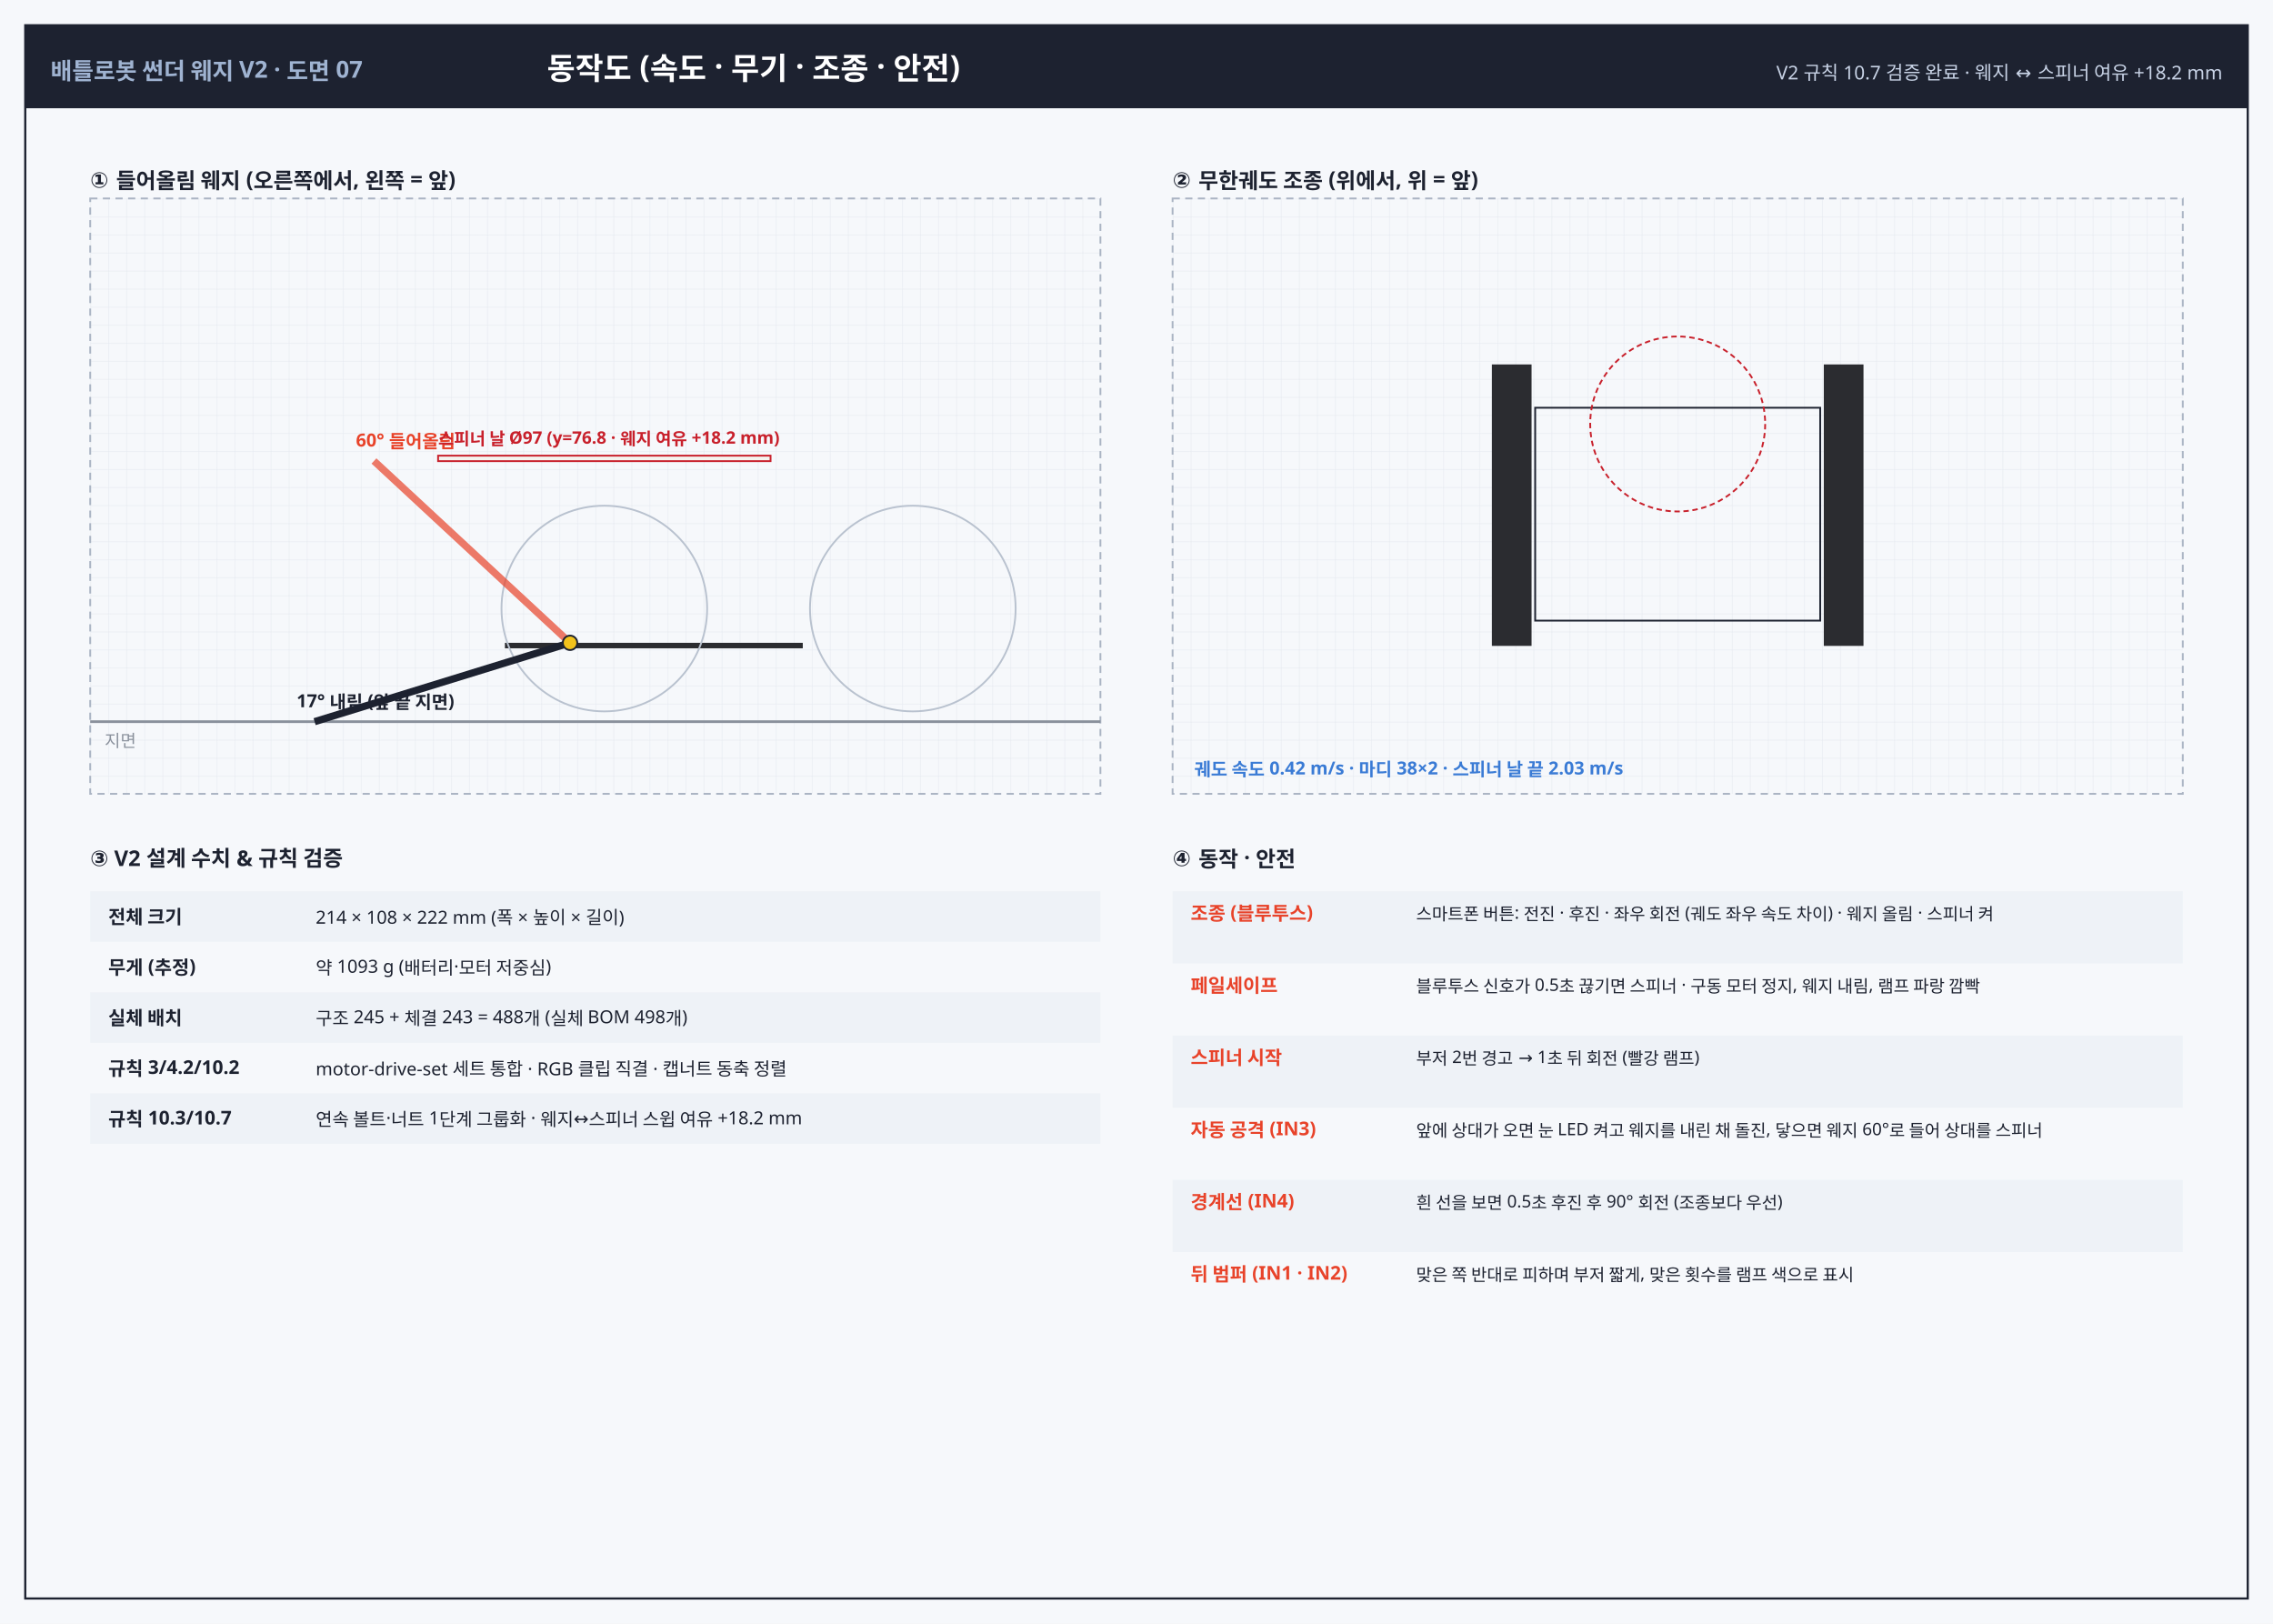
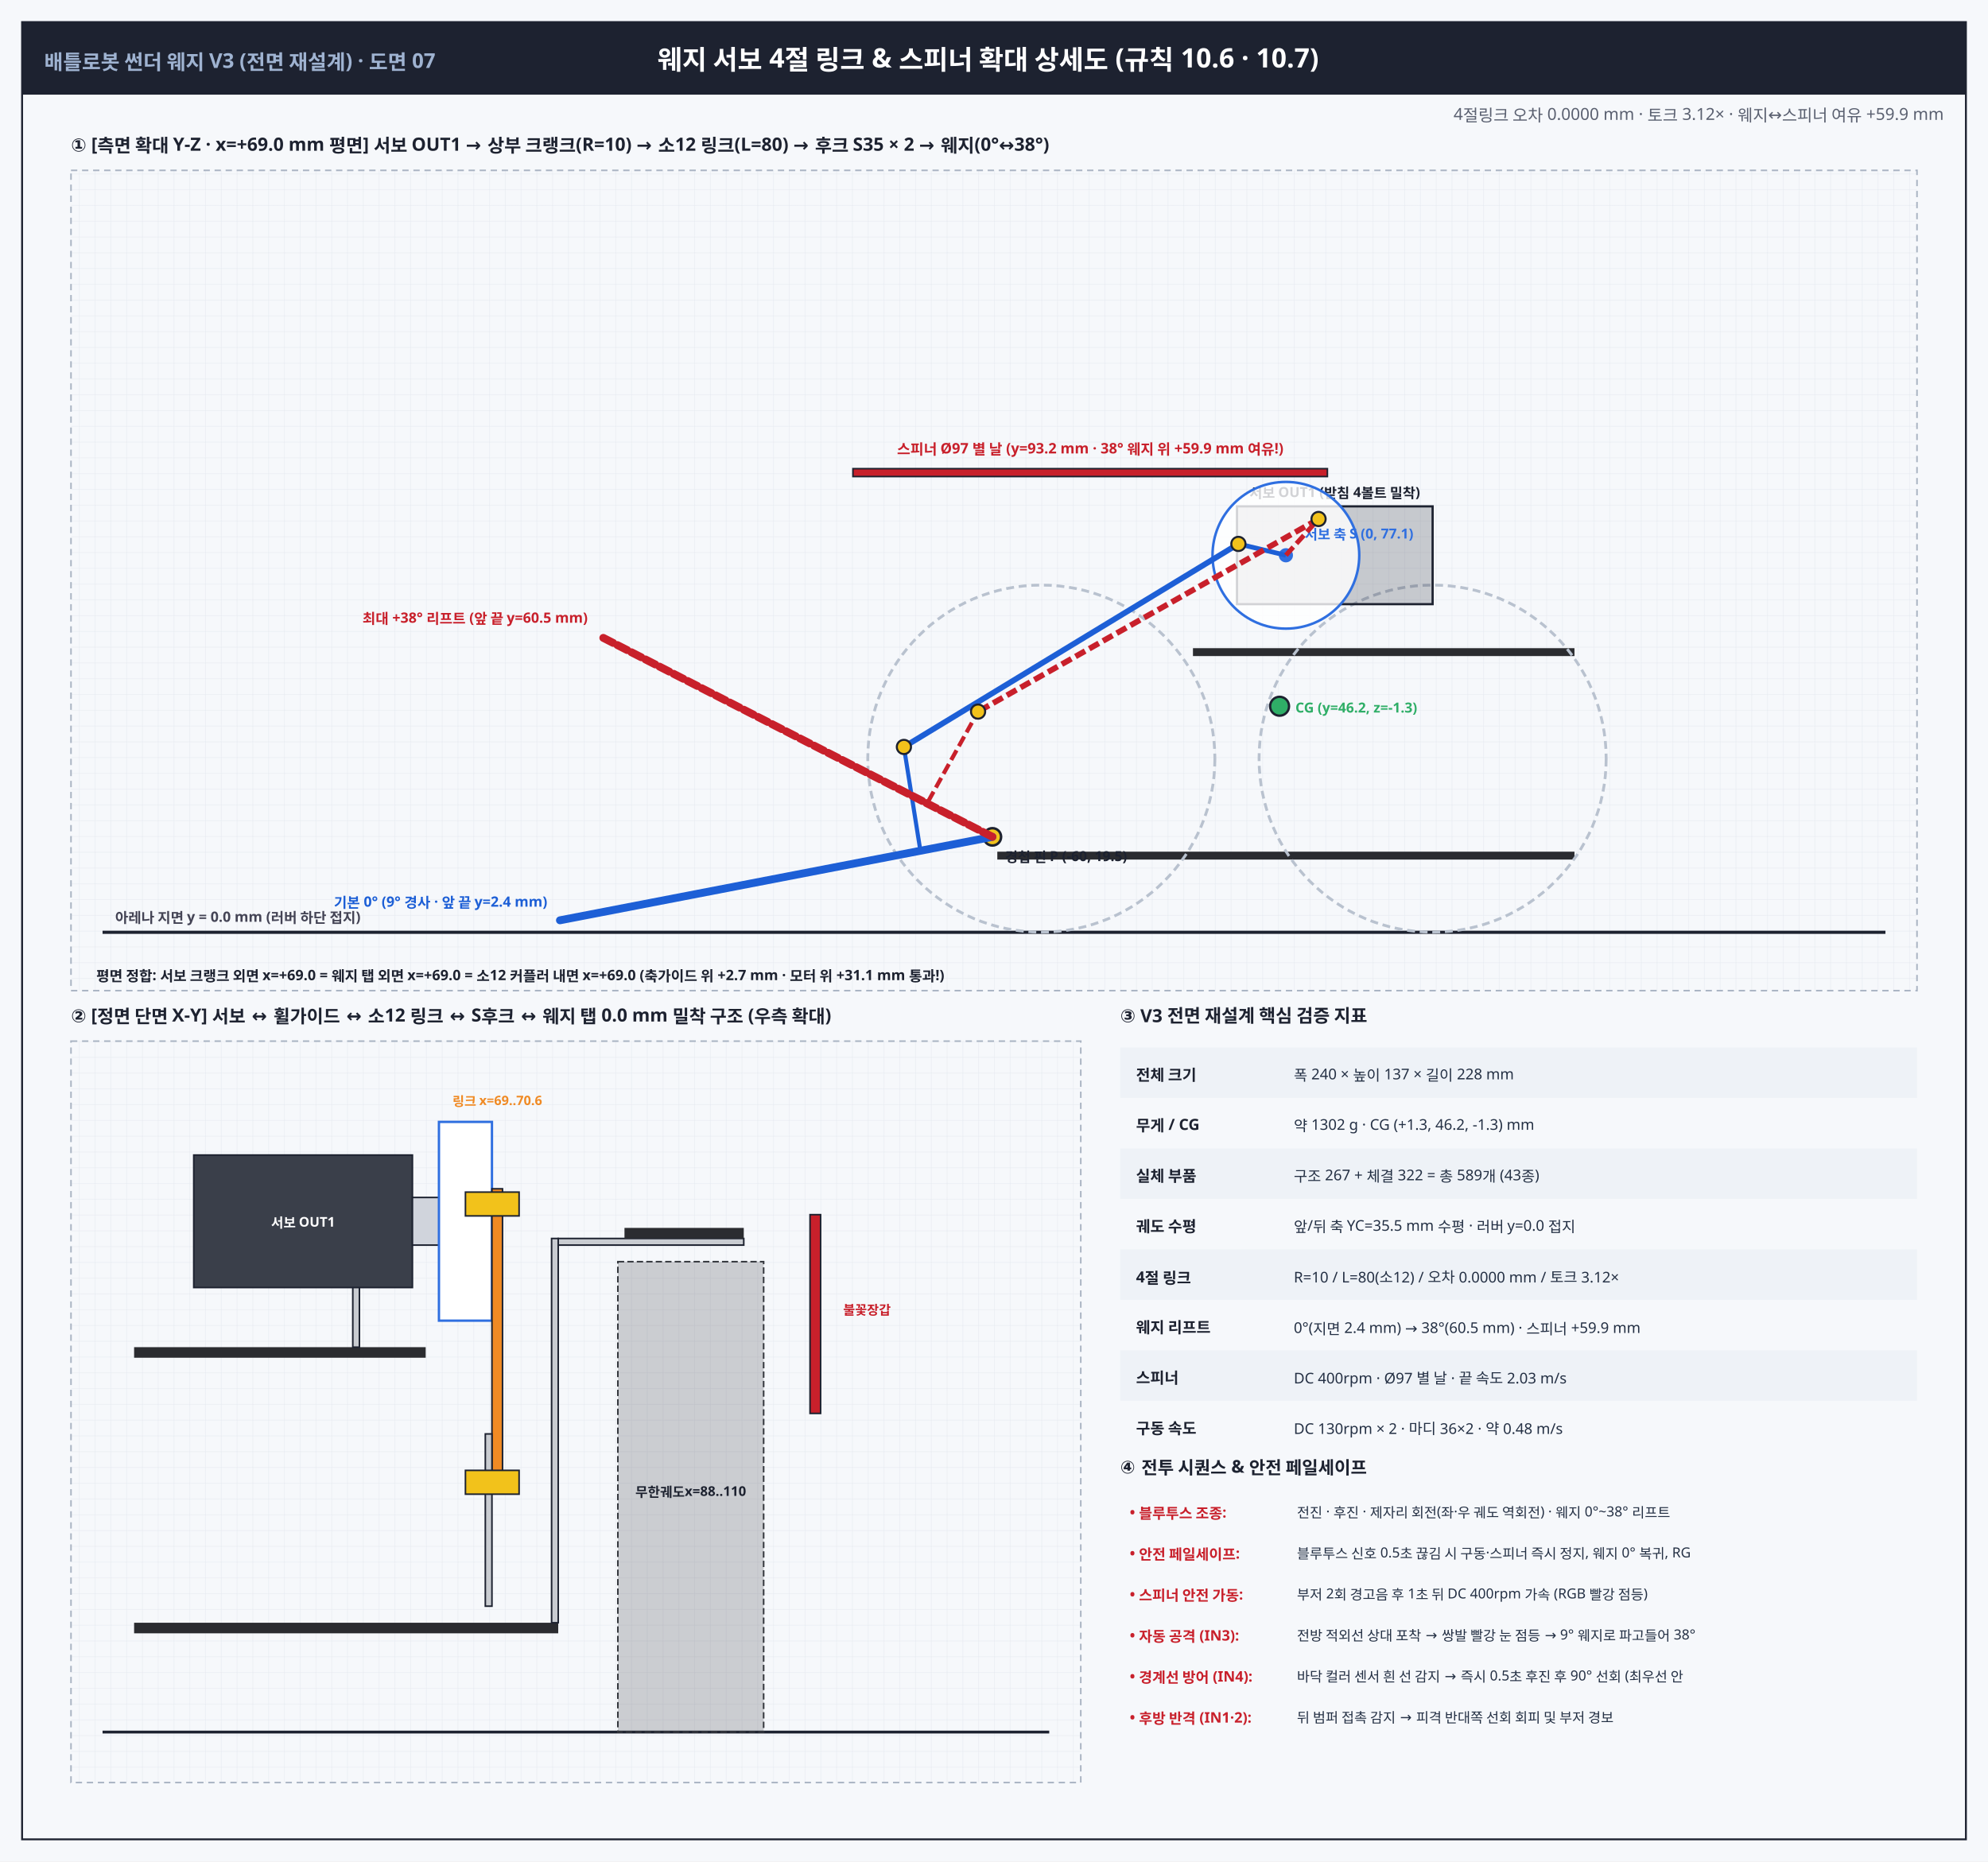
- <svg xmlns="http://www.w3.org/2000/svg" viewBox="0 0 1260 900" width="1260" height="900" font-family="JetBrains Mono, 'Noto Sans KR', sans-serif">
+ <svg xmlns="http://www.w3.org/2000/svg" viewBox="0 0 1260 1180" width="1260" height="1180" font-family="JetBrains Mono, 'Noto Sans KR', sans-serif">
  <defs>
    <pattern id="g" width="10" height="10" patternUnits="userSpaceOnUse">
      <path d="M10 0H0V10" fill="none" stroke="#e3e8ef" stroke-width="0.5" />
    </pattern>
  </defs>
  <rect width="100%" height="100%" fill="#f6f8fb" />
-   <rect x="14" y="14" width="1232" height="872" fill="none" stroke="#1d2230" stroke-width="1.2" />
+   <rect x="14" y="14" width="1232" height="1152" fill="none" stroke="#1d2230" stroke-width="1.2" />
  <rect x="14" y="14" width="1232" height="46" fill="#1d2230" />
-   <text x="28.0" y="44.0" font-size="13" fill="#9fb3d1" font-weight="700" text-anchor="start">배틀로봇 썬더 웨지 V2 · 도면 07</text>
-   <text x="303.2" y="44.0" font-size="17" fill="#ffffff" font-weight="700" text-anchor="start">동작도 (속도 · 무기 · 조종 · 안전)</text>
-   <text x="1232.0" y="44.0" font-size="10.5" fill="#c8d3e6" font-weight="400" text-anchor="end">V2 규칙 10.7 검증 완료 · 웨지 ↔ 스피너 여유 +18.2 mm</text>
-   <text x="50.0" y="104.0" font-size="12" fill="#1d2230" font-weight="700" text-anchor="start">① 들어올림 웨지 (오른쪽에서, 왼쪽 = 앞)</text>
-   <rect x="50" y="110" width="560" height="330" fill="url(#g)" stroke="#aab4c3" stroke-dasharray="4 3" />
-   <line x1="50" y1="400" x2="610" y2="400" stroke="#8a919c" stroke-width="1.5" />
-   <text x="58.0" y="414.0" font-size="9.5" fill="#8a919c" font-weight="400" text-anchor="start">지면</text>
-   <rect x="279.9" y="356.3" width="165.11" height="3.04" fill="#2b2c30" />
-   <circle cx="335.0" cy="337.3" r="57.0" fill="none" stroke="#b9c2cf" />
-   <circle cx="506.0" cy="337.3" r="57.0" fill="none" stroke="#b9c2cf" />
-   <line x1="316.0" y1="356.3" x2="174.4" y2="400.0" stroke="#1d2230" stroke-width="4.0" stroke-opacity="1" />
-   <text x="164.4" y="392.0" font-size="10" fill="#1d2230" font-weight="700" text-anchor="start">17° 내림 (앞 끝 지면)</text>
-   <line x1="316.0" y1="356.3" x2="207.3" y2="255.5" stroke="#e8432a" stroke-width="4.0" stroke-opacity="0.7" />
-   <text x="197.3" y="247.5" font-size="10" fill="#e8432a" font-weight="700" text-anchor="start">60° 들어올림</text>
-   <circle cx="316.0" cy="356.3" r="4" fill="#f2c21b" stroke="#1d2230" />
-   <rect x="242.85" y="252.56" width="184.3" height="3.04" fill="#f4f3ee" stroke="#c8202b" />
-   <text x="242.9" y="246.6" font-size="9.5" fill="#c8202b" font-weight="700" text-anchor="start">스피너 날 Ø97 (y=76.8 · 웨지 여유 +18.2 mm)</text>
-   <text x="650.0" y="104.0" font-size="12" fill="#1d2230" font-weight="700" text-anchor="start">② 무한궤도 조종 (위에서, 위 = 앞)</text>
-   <rect x="650" y="110" width="560" height="330" fill="url(#g)" stroke="#aab4c3" stroke-dasharray="4 3" />
-   <rect x="827.0" y="202.0" width="22.0" height="156.0" fill="#2b2c30" />
-   <rect x="1011.0" y="202.0" width="22.0" height="156.0" fill="#2b2c30" />
-   <rect x="851.0" y="226.0" width="158.0" height="118.0" fill="none" stroke="#1d2230" />
-   <circle cx="930" cy="235.0" r="48.5" fill="none" stroke="#c8202b" stroke-dasharray="3 2" />
-   <text x="662.0" y="430.0" font-size="10" fill="#3a7bd5" font-weight="700" text-anchor="start">궤도 속도 0.42 m/s · 마디 38×2 · 스피너 날 끝 2.03 m/s</text>
-   <text x="50.0" y="480.0" font-size="12" fill="#1d2230" font-weight="700" text-anchor="start">③ V2 설계 수치 &amp; 규칙 검증</text>
-   <rect x="50" y="494" width="560" height="28" fill="#eef2f7" />
-   <text x="60.0" y="512.0" font-size="10.5" fill="#1d2230" font-weight="700" text-anchor="start">전체 크기</text>
-   <text x="175.0" y="512.0" font-size="10" fill="#1d2230" font-weight="400" text-anchor="start">214 × 108 × 222 mm (폭 × 높이 × 길이)</text>
-   <text x="60.0" y="540.0" font-size="10.5" fill="#1d2230" font-weight="700" text-anchor="start">무게 (추정)</text>
-   <text x="175.0" y="540.0" font-size="10" fill="#1d2230" font-weight="400" text-anchor="start">약 1093 g (배터리·모터 저중심)</text>
-   <rect x="50" y="550" width="560" height="28" fill="#eef2f7" />
-   <text x="60.0" y="568.0" font-size="10.5" fill="#1d2230" font-weight="700" text-anchor="start">실체 배치</text>
-   <text x="175.0" y="568.0" font-size="10" fill="#1d2230" font-weight="400" text-anchor="start">구조 245 + 체결 243 = 488개 (실체 BOM 498개)</text>
-   <text x="60.0" y="596.0" font-size="10.5" fill="#1d2230" font-weight="700" text-anchor="start">규칙 3/4.2/10.2</text>
-   <text x="175.0" y="596.0" font-size="10" fill="#1d2230" font-weight="400" text-anchor="start">motor-drive-set 세트 통합 · RGB 클립 직결 · 캡너트 동축 정렬</text>
-   <rect x="50" y="606" width="560" height="28" fill="#eef2f7" />
-   <text x="60.0" y="624.0" font-size="10.5" fill="#1d2230" font-weight="700" text-anchor="start">규칙 10.3/10.7</text>
-   <text x="175.0" y="624.0" font-size="10" fill="#1d2230" font-weight="400" text-anchor="start">연속 볼트·너트 1단계 그룹화 · 웨지↔스피너 스윕 여유 +18.2 mm</text>
-   <text x="650.0" y="480.0" font-size="12" fill="#1d2230" font-weight="700" text-anchor="start">④ 동작 · 안전</text>
-   <rect x="650" y="494" width="560" height="40" fill="#eef2f7" />
-   <text x="660.0" y="510.0" font-size="10.5" fill="#e8432a" font-weight="700" text-anchor="start">조종 (블루투스)</text>
-   <text x="785.0" y="510.0" font-size="9.5" fill="#1d2230" font-weight="400" text-anchor="start">스마트폰 버튼: 전진 · 후진 · 좌우 회전 (궤도 좌우 속도 차이) · 웨지 올림 · 스피너 켜</text>
-   <text x="660.0" y="550.0" font-size="10.5" fill="#e8432a" font-weight="700" text-anchor="start">페일세이프</text>
-   <text x="785.0" y="550.0" font-size="9.5" fill="#1d2230" font-weight="400" text-anchor="start">블루투스 신호가 0.5초 끊기면 스피너 · 구동 모터 정지, 웨지 내림, 램프 파랑 깜빡</text>
-   <rect x="650" y="574" width="560" height="40" fill="#eef2f7" />
-   <text x="660.0" y="590.0" font-size="10.5" fill="#e8432a" font-weight="700" text-anchor="start">스피너 시작</text>
-   <text x="785.0" y="590.0" font-size="9.5" fill="#1d2230" font-weight="400" text-anchor="start">부저 2번 경고 → 1초 뒤 회전 (빨강 램프)</text>
-   <text x="660.0" y="630.0" font-size="10.5" fill="#e8432a" font-weight="700" text-anchor="start">자동 공격 (IN3)</text>
-   <text x="785.0" y="630.0" font-size="9.5" fill="#1d2230" font-weight="400" text-anchor="start">앞에 상대가 오면 눈 LED 켜고 웨지를 내린 채 돌진, 닿으면 웨지 60°로 들어 상대를 스피너</text>
-   <rect x="650" y="654" width="560" height="40" fill="#eef2f7" />
-   <text x="660.0" y="670.0" font-size="10.5" fill="#e8432a" font-weight="700" text-anchor="start">경계선 (IN4)</text>
-   <text x="785.0" y="670.0" font-size="9.5" fill="#1d2230" font-weight="400" text-anchor="start">흰 선을 보면 0.5초 후진 후 90° 회전 (조종보다 우선)</text>
-   <text x="660.0" y="710.0" font-size="10.5" fill="#e8432a" font-weight="700" text-anchor="start">뒤 범퍼 (IN1 · IN2)</text>
-   <text x="785.0" y="710.0" font-size="9.5" fill="#1d2230" font-weight="400" text-anchor="start">맞은 쪽 반대로 피하며 부저 짧게, 맞은 횟수를 램프 색으로 표시</text>
+   <text x="28.0" y="44.0" font-size="13" fill="#9fb3d1" font-weight="700" text-anchor="start">배틀로봇 썬더 웨지 V3 (전면 재설계) · 도면 07</text>
+   <text x="416.7" y="44.0" font-size="17" fill="#ffffff" font-weight="700" text-anchor="start">웨지 서보 4절 링크 &amp; 스피너 확대 상세도 (규칙 10.6 · 10.7)</text>
+   <text x="1232.0" y="76.0" font-size="10.5" fill="#5a6070" font-weight="400" text-anchor="end">4절링크 오차 0.0000 mm · 토크 3.12× · 웨지↔스피너 여유 +59.9 mm</text>
+   <text x="45.0" y="96.0" font-size="11.6" fill="#1d2230" font-weight="700" text-anchor="start">① [측면 확대 Y-Z · x=+69.0 mm 평면] 서보 OUT1 → 상부 크랭크(R=10) → 소12 링크(L=80) → 후크 S35 × 2 → 웨지(0°↔38°)</text>
+   <rect x="45" y="108" width="1170" height="520" fill="url(#g)" stroke="#aab4c3" stroke-dasharray="4 3" />
+   <line x1="65" y1="591.0" x2="1195" y2="591.0" stroke="#1d2230" stroke-width="2" />
+   <text x="73.0" y="585.0" font-size="9.0" fill="#445" font-weight="700" text-anchor="start">아레나 지면 y = 0.0 mm (러버 하단 접지)</text>
+   <rect x="632.1" y="539.9" width="365.8" height="5.0" fill="#2b2c30" />
+   <rect x="756.1" y="410.9" width="241.8" height="5.0" fill="#2b2c30" />
+   <circle cx="660.0" cy="480.9" r="110.0" fill="none" stroke="#b9c2cf" stroke-width="1.8" stroke-dasharray="5 3" />
+   <circle cx="908.0" cy="480.9" r="110.0" fill="none" stroke="#b9c2cf" stroke-width="1.8" stroke-dasharray="5 3" />
+   <rect x="784.0" y="321.0" width="124.0" height="62.0" fill="#3a3f4a" fill-opacity="0.25" stroke="#1d2230" stroke-width="1.4" />
+   <text x="846.0" y="315.7" font-size="8.8" fill="#1d2230" font-weight="700" text-anchor="middle">서보 OUT1 (받침 4볼트 밀착)</text>
+   <circle cx="815.0" cy="352.0" r="46.5" fill="#fff" fill-opacity="0.8" stroke="#2f6fe0" stroke-width="1.6" />
+   <circle cx="815.0" cy="352.0" r="4.5" fill="#2f6fe0" />
+   <text x="827.0" y="342.0" font-size="8.8" fill="#2f6fe0" font-weight="700" text-anchor="start">서보 축 S (0, 77.1)</text>
+   <rect x="540.6" y="297.1" width="300.7" height="5.0" fill="#c8202b" stroke="#1d2230" />
+   <text x="691.0" y="288.1" font-size="9.2" fill="#c8202b" font-weight="700" text-anchor="middle">스피너 Ø97 별 날 (y=93.2 mm · 38° 웨지 위 +59.9 mm 여유!)</text>
+   <circle cx="629.0" cy="530.5" r="5.5" fill="#f2c21b" stroke="#1d2230" stroke-width="1.6" />
+   <text x="637.0" y="546.5" font-size="8.8" fill="#1d2230" font-weight="700" text-anchor="start">경첩 핀 P (-60, 19.5)</text>
+   <line x1="629.0" y1="530.5" x2="354.9" y2="583.4" stroke="#1d5fd6" stroke-width="5.0" stroke-linecap="round" />
+   <line x1="583.1" y1="537.8" x2="572.9" y2="473.5" stroke="#1d5fd6" stroke-width="2.6" />
+   <line x1="815.0" y1="352.0" x2="784.9" y2="344.8" stroke="#1d5fd6" stroke-width="3.0" />
+   <line x1="784.9" y1="344.8" x2="572.9" y2="473.5" stroke="#1d5fd6" stroke-width="3.6" />
+   <circle cx="784.9" cy="344.8" r="4.5" fill="#f2c21b" stroke="#1d2230" stroke-width="1.3" />
+   <circle cx="572.9" cy="473.5" r="4.5" fill="#f2c21b" stroke="#1d2230" stroke-width="1.3" />
+   <text x="346.9" y="575.4" font-size="9.0" fill="#1d5fd6" font-weight="700" text-anchor="end">기본 0° (9° 경사 · 앞 끝 y=2.4 mm)</text>
+   <line x1="629.0" y1="530.5" x2="380.5" y2="403.4" stroke="#c8202b" stroke-width="5.0" stroke-linecap="round" stroke-dasharray="7 3" />
+   <line x1="588.3" y1="508.0" x2="619.9" y2="451.1" stroke="#c8202b" stroke-width="2.6" stroke-dasharray="7 3" />
+   <line x1="815.0" y1="352.0" x2="835.7" y2="329.0" stroke="#c8202b" stroke-width="3.0" stroke-dasharray="7 3" />
+   <line x1="835.7" y1="329.0" x2="619.9" y2="451.1" stroke="#c8202b" stroke-width="3.6" stroke-dasharray="7 3" />
+   <circle cx="835.7" cy="329.0" r="4.5" fill="#f2c21b" stroke="#1d2230" stroke-width="1.3" />
+   <circle cx="619.9" cy="451.1" r="4.5" fill="#f2c21b" stroke="#1d2230" stroke-width="1.3" />
+   <text x="372.5" y="395.4" font-size="9.0" fill="#c8202b" font-weight="700" text-anchor="end">최대 +38° 리프트 (앞 끝 y=60.5 mm)</text>
+   <circle cx="811.0" cy="447.7" r="6" fill="#2fae67" stroke="#1d2230" stroke-width="1.5" />
+   <text x="821.0" y="451.7" font-size="8.8" fill="#2fae67" font-weight="700" text-anchor="start">CG (y=46.2, z=-1.3)</text>
+   <text x="61.0" y="622.0" font-size="9.1" fill="#1d2230" font-weight="700" text-anchor="start">평면 정합: 서보 크랭크 외면 x=+69.0 = 웨지 탭 외면 x=+69.0 = 소12 커플러 내면 x=+69.0 (축가이드 위 +2.7 mm · 모터 위 +31.1 mm 통과!)</text>
+   <text x="45.0" y="648.0" font-size="11.5" fill="#1d2230" font-weight="700" text-anchor="start">② [정면 단면 X-Y] 서보 ↔ 휠가이드 ↔ 소12 링크 ↔ S후크 ↔ 웨지 탭 0.0 mm 밀착 구조 (우측 확대)</text>
+   <rect x="45" y="660" width="640" height="470" fill="url(#g)" stroke="#aab4c3" stroke-dasharray="4 3" />
+   <line x1="65" y1="1098.0" x2="665" y2="1098.0" stroke="#1d2230" stroke-width="1.8" />
+   <rect x="85.0" y="1028.7" width="268.8" height="6.7" fill="#2b2c30" />
+   <rect x="85.0" y="854.0" width="184.8" height="6.7" fill="#2b2c30" />
+   <rect x="223.6" y="736.4" width="4.2" height="117.6" fill="#c9ccd1" stroke="#1d2230" />
+   <rect x="122.8" y="732.2" width="138.6" height="84.0" fill="#3a3f4a" stroke="#1d2230" />
+   <text x="192.1" y="778.2" font-size="8.5" fill="#fff" font-weight="700" text-anchor="middle">서보 OUT1</text>
+   <rect x="261.4" y="759.1" width="30.2" height="30.2" fill="#d0d4dc" stroke="#1d2230" />
+   <rect x="278.2" y="711.2" width="33.6" height="126.0" fill="#fff" stroke="#2f6fe0" stroke-width="1.5" />
+   <rect x="311.8" y="753.6" width="6.7" height="184.8" fill="#f08a24" stroke="#1d2230" />
+   <rect x="307.6" y="909.0" width="4.2" height="109.2" fill="#c9ccd1" stroke="#1d2230" />
+   <rect x="295.0" y="755.7" width="34.0" height="15.1" fill="#f2c21b" stroke="#1d2230" />
+   <rect x="295.0" y="932.1" width="34.0" height="15.1" fill="#f2c21b" stroke="#1d2230" />
+   <rect x="349.6" y="785.1" width="4.2" height="243.6" fill="#c9ccd1" stroke="#1d2230" />
+   <rect x="353.8" y="785.1" width="117.6" height="4.2" fill="#c9ccd1" stroke="#1d2230" />
+   <rect x="395.8" y="778.4" width="75.6" height="6.7" fill="#2b2c30" />
+   <rect x="391.6" y="799.8" width="92.4" height="298.2" fill="#33363c" fill-opacity="0.22" stroke="#33363c" stroke-dasharray="4 2" />
+   <rect x="513.4" y="770.0" width="6.7" height="126.0" fill="#c8202b" stroke="#1d2230" />
+   <text x="315.2" y="701.1" font-size="8.2" fill="#f08a24" font-weight="700" text-anchor="middle">링크 x=69..70.6</text>
+   <text x="437.8" y="948.9" font-size="8.5" fill="#1d2230" font-weight="700" text-anchor="middle">무한궤도
+ x=88..110</text>
+   <text x="534.4" y="833.4" font-size="8.2" fill="#c8202b" font-weight="700" text-anchor="start">불꽃
+ 장갑</text>
+   <text x="710.0" y="648.0" font-size="11.5" fill="#1d2230" font-weight="700" text-anchor="start">③ V3 전면 재설계 핵심 검증 지표</text>
+   <rect x="710" y="664" width="505" height="32" fill="#eef2f7" />
+   <text x="720.0" y="685.0" font-size="9.8" fill="#1d2230" font-weight="700" text-anchor="start">전체 크기</text>
+   <text x="820.0" y="685.0" font-size="9.4" fill="#243044" font-weight="400" text-anchor="start">폭 240 × 높이 137 × 길이 228 mm</text>
+   <text x="720.0" y="717.0" font-size="9.8" fill="#1d2230" font-weight="700" text-anchor="start">무게 / CG</text>
+   <text x="820.0" y="717.0" font-size="9.4" fill="#243044" font-weight="400" text-anchor="start">약 1302 g · CG (+1.3, 46.2, -1.3) mm</text>
+   <rect x="710" y="728" width="505" height="32" fill="#eef2f7" />
+   <text x="720.0" y="749.0" font-size="9.8" fill="#1d2230" font-weight="700" text-anchor="start">실체 부품</text>
+   <text x="820.0" y="749.0" font-size="9.4" fill="#243044" font-weight="400" text-anchor="start">구조 267 + 체결 322 = 총 589개 (43종)</text>
+   <text x="720.0" y="781.0" font-size="9.8" fill="#1d2230" font-weight="700" text-anchor="start">궤도 수평</text>
+   <text x="820.0" y="781.0" font-size="9.4" fill="#243044" font-weight="400" text-anchor="start">앞/뒤 축 YC=35.5 mm 수평 · 러버 y=0.0 접지</text>
+   <rect x="710" y="792" width="505" height="32" fill="#eef2f7" />
+   <text x="720.0" y="813.0" font-size="9.8" fill="#1d2230" font-weight="700" text-anchor="start">4절 링크</text>
+   <text x="820.0" y="813.0" font-size="9.4" fill="#243044" font-weight="400" text-anchor="start">R=10 / L=80(소12) / 오차 0.0000 mm / 토크 3.12×</text>
+   <text x="720.0" y="845.0" font-size="9.8" fill="#1d2230" font-weight="700" text-anchor="start">웨지 리프트</text>
+   <text x="820.0" y="845.0" font-size="9.4" fill="#243044" font-weight="400" text-anchor="start">0°(지면 2.4 mm) → 38°(60.5 mm) · 스피너 +59.9 mm</text>
+   <rect x="710" y="856" width="505" height="32" fill="#eef2f7" />
+   <text x="720.0" y="877.0" font-size="9.8" fill="#1d2230" font-weight="700" text-anchor="start">스피너</text>
+   <text x="820.0" y="877.0" font-size="9.4" fill="#243044" font-weight="400" text-anchor="start">DC 400rpm · Ø97 별 날 · 끝 속도 2.03 m/s</text>
+   <text x="720.0" y="909.0" font-size="9.8" fill="#1d2230" font-weight="700" text-anchor="start">구동 속도</text>
+   <text x="820.0" y="909.0" font-size="9.4" fill="#243044" font-weight="400" text-anchor="start">DC 130rpm × 2 · 마디 36×2 · 약 0.48 m/s</text>
+   <text x="710.0" y="934.0" font-size="11.2" fill="#1d2230" font-weight="700" text-anchor="start">④ 전투 시퀀스 &amp; 안전 페일세이프</text>
+   <text x="716.0" y="962.0" font-size="9.2" fill="#c8202b" font-weight="700" text-anchor="start">• 블루투스 조종: </text>
+   <text x="822.0" y="962.0" font-size="8.8" fill="#243044" font-weight="400" text-anchor="start">전진 · 후진 · 제자리 회전(좌·우 궤도 역회전) · 웨지 0°~38° 리프트</text>
+   <text x="716.0" y="988.0" font-size="9.2" fill="#c8202b" font-weight="700" text-anchor="start">• 안전 페일세이프: </text>
+   <text x="822.0" y="988.0" font-size="8.8" fill="#243044" font-weight="400" text-anchor="start">블루투스 신호 0.5초 끊김 시 구동·스피너 즉시 정지, 웨지 0° 복귀, RG</text>
+   <text x="716.0" y="1014.0" font-size="9.2" fill="#c8202b" font-weight="700" text-anchor="start">• 스피너 안전 가동: </text>
+   <text x="822.0" y="1014.0" font-size="8.8" fill="#243044" font-weight="400" text-anchor="start">부저 2회 경고음 후 1초 뒤 DC 400rpm 가속 (RGB 빨강 점등)</text>
+   <text x="716.0" y="1040.0" font-size="9.2" fill="#c8202b" font-weight="700" text-anchor="start">• 자동 공격 (IN3): </text>
+   <text x="822.0" y="1040.0" font-size="8.8" fill="#243044" font-weight="400" text-anchor="start">전방 적외선 상대 포착 → 쌍발 빨강 눈 점등 → 9° 웨지로 파고들어 38° </text>
+   <text x="716.0" y="1066.0" font-size="9.2" fill="#c8202b" font-weight="700" text-anchor="start">• 경계선 방어 (IN4): </text>
+   <text x="822.0" y="1066.0" font-size="8.8" fill="#243044" font-weight="400" text-anchor="start">바닥 컬러 센서 흰 선 감지 → 즉시 0.5초 후진 후 90° 선회 (최우선 안</text>
+   <text x="716.0" y="1092.0" font-size="9.2" fill="#c8202b" font-weight="700" text-anchor="start">• 후방 반격 (IN1·2): </text>
+   <text x="822.0" y="1092.0" font-size="8.8" fill="#243044" font-weight="400" text-anchor="start">뒤 범퍼 접촉 감지 → 피격 반대쪽 선회 회피 및 부저 경보</text>
</svg>
